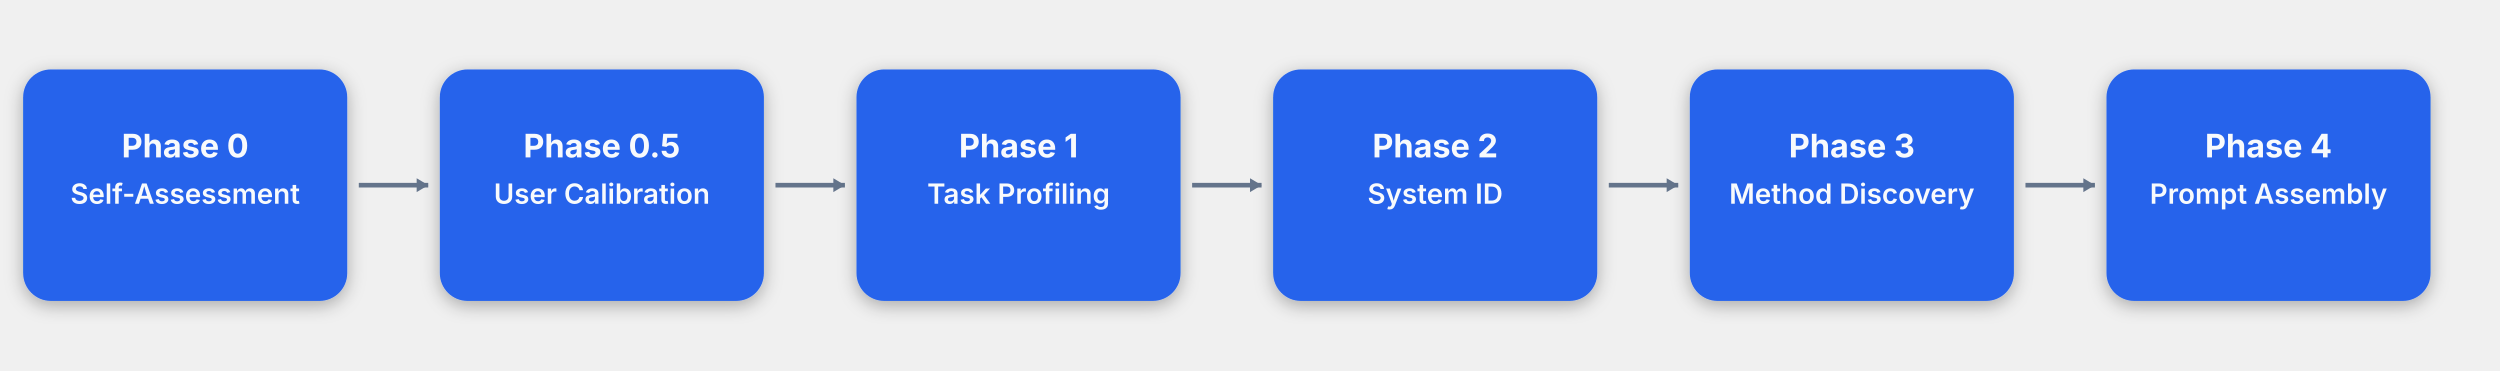
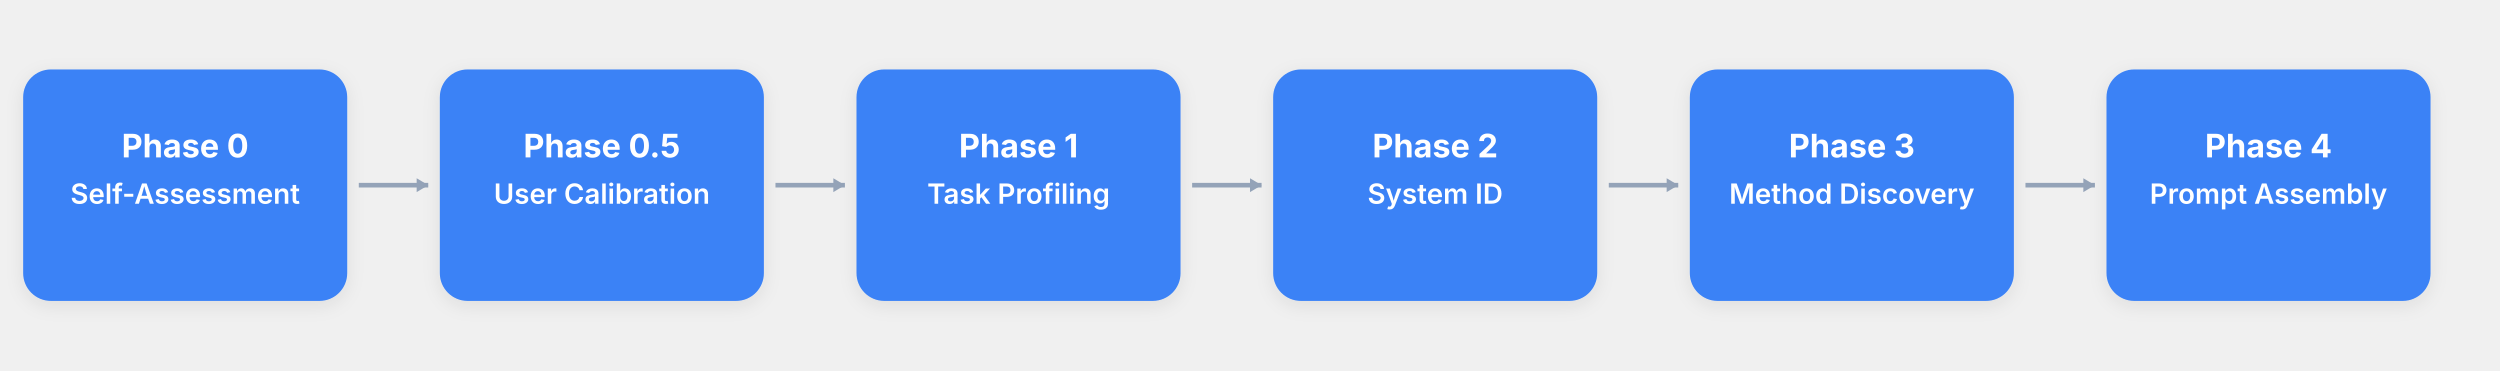
<svg xmlns="http://www.w3.org/2000/svg" width="1080" height="160" viewBox="0 0 1080 160">
  <defs>
-     <filter id="shadow-dark">
-       <feDropShadow dx="0" dy="2" stdDeviation="4" flood-opacity="0.3" />
+     <filter id="shadow-light">
+       <feDropShadow dx="0" dy="2" stdDeviation="4" flood-opacity="0.08" />
    </filter>
  </defs>
-   <rect x="10" y="30" width="140" height="100" rx="12" fill="#2563EB" filter="url(#shadow-dark)" />
-   <text x="80" y="68" text-anchor="middle" font-family="Inter, system-ui, sans-serif" font-weight="700" font-size="14" fill="#F8FAFC">Phase 0</text>
-   <text x="80" y="88" text-anchor="middle" font-family="Inter, system-ui, sans-serif" font-weight="600" font-size="12" fill="#F8FAFC">Self-Assessment</text>
-   <path d="M 155 80 L 185 80" stroke="#64748B" stroke-width="2" fill="none" />
-   <polygon points="185,80 180,77 180,83" fill="#64748B" />
-   <rect x="190" y="30" width="140" height="100" rx="12" fill="#2563EB" filter="url(#shadow-dark)" />
-   <text x="260" y="68" text-anchor="middle" font-family="Inter, system-ui, sans-serif" font-weight="700" font-size="14" fill="#F8FAFC">Phase 0.5</text>
-   <text x="260" y="88" text-anchor="middle" font-family="Inter, system-ui, sans-serif" font-weight="600" font-size="12" fill="#F8FAFC">User Calibration</text>
-   <path d="M 335 80 L 365 80" stroke="#64748B" stroke-width="2" fill="none" />
-   <polygon points="365,80 360,77 360,83" fill="#64748B" />
-   <rect x="370" y="30" width="140" height="100" rx="12" fill="#2563EB" filter="url(#shadow-dark)" />
-   <text x="440" y="68" text-anchor="middle" font-family="Inter, system-ui, sans-serif" font-weight="700" font-size="14" fill="#F8FAFC">Phase 1</text>
-   <text x="440" y="88" text-anchor="middle" font-family="Inter, system-ui, sans-serif" font-weight="600" font-size="12" fill="#F8FAFC">Task Profiling</text>
-   <path d="M 515 80 L 545 80" stroke="#64748B" stroke-width="2" fill="none" />
-   <polygon points="545,80 540,77 540,83" fill="#64748B" />
-   <rect x="550" y="30" width="140" height="100" rx="12" fill="#2563EB" filter="url(#shadow-dark)" />
-   <text x="620" y="68" text-anchor="middle" font-family="Inter, system-ui, sans-serif" font-weight="700" font-size="14" fill="#F8FAFC">Phase 2</text>
-   <text x="620" y="88" text-anchor="middle" font-family="Inter, system-ui, sans-serif" font-weight="600" font-size="12" fill="#F8FAFC">System ID</text>
-   <path d="M 695 80 L 725 80" stroke="#64748B" stroke-width="2" fill="none" />
-   <polygon points="725,80 720,77 720,83" fill="#64748B" />
-   <rect x="730" y="30" width="140" height="100" rx="12" fill="#2563EB" filter="url(#shadow-dark)" />
-   <text x="800" y="68" text-anchor="middle" font-family="Inter, system-ui, sans-serif" font-weight="700" font-size="14" fill="#F8FAFC">Phase 3</text>
-   <text x="800" y="88" text-anchor="middle" font-family="Inter, system-ui, sans-serif" font-weight="600" font-size="12" fill="#F8FAFC">Method Discovery</text>
-   <path d="M 875 80 L 905 80" stroke="#64748B" stroke-width="2" fill="none" />
-   <polygon points="905,80 900,77 900,83" fill="#64748B" />
-   <rect x="910" y="30" width="140" height="100" rx="12" fill="#2563EB" filter="url(#shadow-dark)" />
-   <text x="980" y="68" text-anchor="middle" font-family="Inter, system-ui, sans-serif" font-weight="700" font-size="14" fill="#F8FAFC">Phase 4</text>
-   <text x="980" y="88" text-anchor="middle" font-family="Inter, system-ui, sans-serif" font-weight="600" font-size="12" fill="#F8FAFC">Prompt Assembly</text>
+   <rect x="10" y="30" width="140" height="100" rx="12" fill="#3B82F6" filter="url(#shadow-light)" />
+   <text x="80" y="68" text-anchor="middle" font-family="Inter, system-ui, sans-serif" font-weight="700" font-size="14" fill="#FFFFFF">Phase 0</text>
+   <text x="80" y="88" text-anchor="middle" font-family="Inter, system-ui, sans-serif" font-weight="600" font-size="12" fill="#FFFFFF">Self-Assessment</text>
+   <path d="M 155 80 L 185 80" stroke="#94A3B8" stroke-width="2" fill="none" />
+   <polygon points="185,80 180,77 180,83" fill="#94A3B8" />
+   <rect x="190" y="30" width="140" height="100" rx="12" fill="#3B82F6" filter="url(#shadow-light)" />
+   <text x="260" y="68" text-anchor="middle" font-family="Inter, system-ui, sans-serif" font-weight="700" font-size="14" fill="#FFFFFF">Phase 0.5</text>
+   <text x="260" y="88" text-anchor="middle" font-family="Inter, system-ui, sans-serif" font-weight="600" font-size="12" fill="#FFFFFF">User Calibration</text>
+   <path d="M 335 80 L 365 80" stroke="#94A3B8" stroke-width="2" fill="none" />
+   <polygon points="365,80 360,77 360,83" fill="#94A3B8" />
+   <rect x="370" y="30" width="140" height="100" rx="12" fill="#3B82F6" filter="url(#shadow-light)" />
+   <text x="440" y="68" text-anchor="middle" font-family="Inter, system-ui, sans-serif" font-weight="700" font-size="14" fill="#FFFFFF">Phase 1</text>
+   <text x="440" y="88" text-anchor="middle" font-family="Inter, system-ui, sans-serif" font-weight="600" font-size="12" fill="#FFFFFF">Task Profiling</text>
+   <path d="M 515 80 L 545 80" stroke="#94A3B8" stroke-width="2" fill="none" />
+   <polygon points="545,80 540,77 540,83" fill="#94A3B8" />
+   <rect x="550" y="30" width="140" height="100" rx="12" fill="#3B82F6" filter="url(#shadow-light)" />
+   <text x="620" y="68" text-anchor="middle" font-family="Inter, system-ui, sans-serif" font-weight="700" font-size="14" fill="#FFFFFF">Phase 2</text>
+   <text x="620" y="88" text-anchor="middle" font-family="Inter, system-ui, sans-serif" font-weight="600" font-size="12" fill="#FFFFFF">System ID</text>
+   <path d="M 695 80 L 725 80" stroke="#94A3B8" stroke-width="2" fill="none" />
+   <polygon points="725,80 720,77 720,83" fill="#94A3B8" />
+   <rect x="730" y="30" width="140" height="100" rx="12" fill="#3B82F6" filter="url(#shadow-light)" />
+   <text x="800" y="68" text-anchor="middle" font-family="Inter, system-ui, sans-serif" font-weight="700" font-size="14" fill="#FFFFFF">Phase 3</text>
+   <text x="800" y="88" text-anchor="middle" font-family="Inter, system-ui, sans-serif" font-weight="600" font-size="12" fill="#FFFFFF">Method Discovery</text>
+   <path d="M 875 80 L 905 80" stroke="#94A3B8" stroke-width="2" fill="none" />
+   <polygon points="905,80 900,77 900,83" fill="#94A3B8" />
+   <rect x="910" y="30" width="140" height="100" rx="12" fill="#3B82F6" filter="url(#shadow-light)" />
+   <text x="980" y="68" text-anchor="middle" font-family="Inter, system-ui, sans-serif" font-weight="700" font-size="14" fill="#FFFFFF">Phase 4</text>
+   <text x="980" y="88" text-anchor="middle" font-family="Inter, system-ui, sans-serif" font-weight="600" font-size="12" fill="#FFFFFF">Prompt Assembly</text>
</svg>
